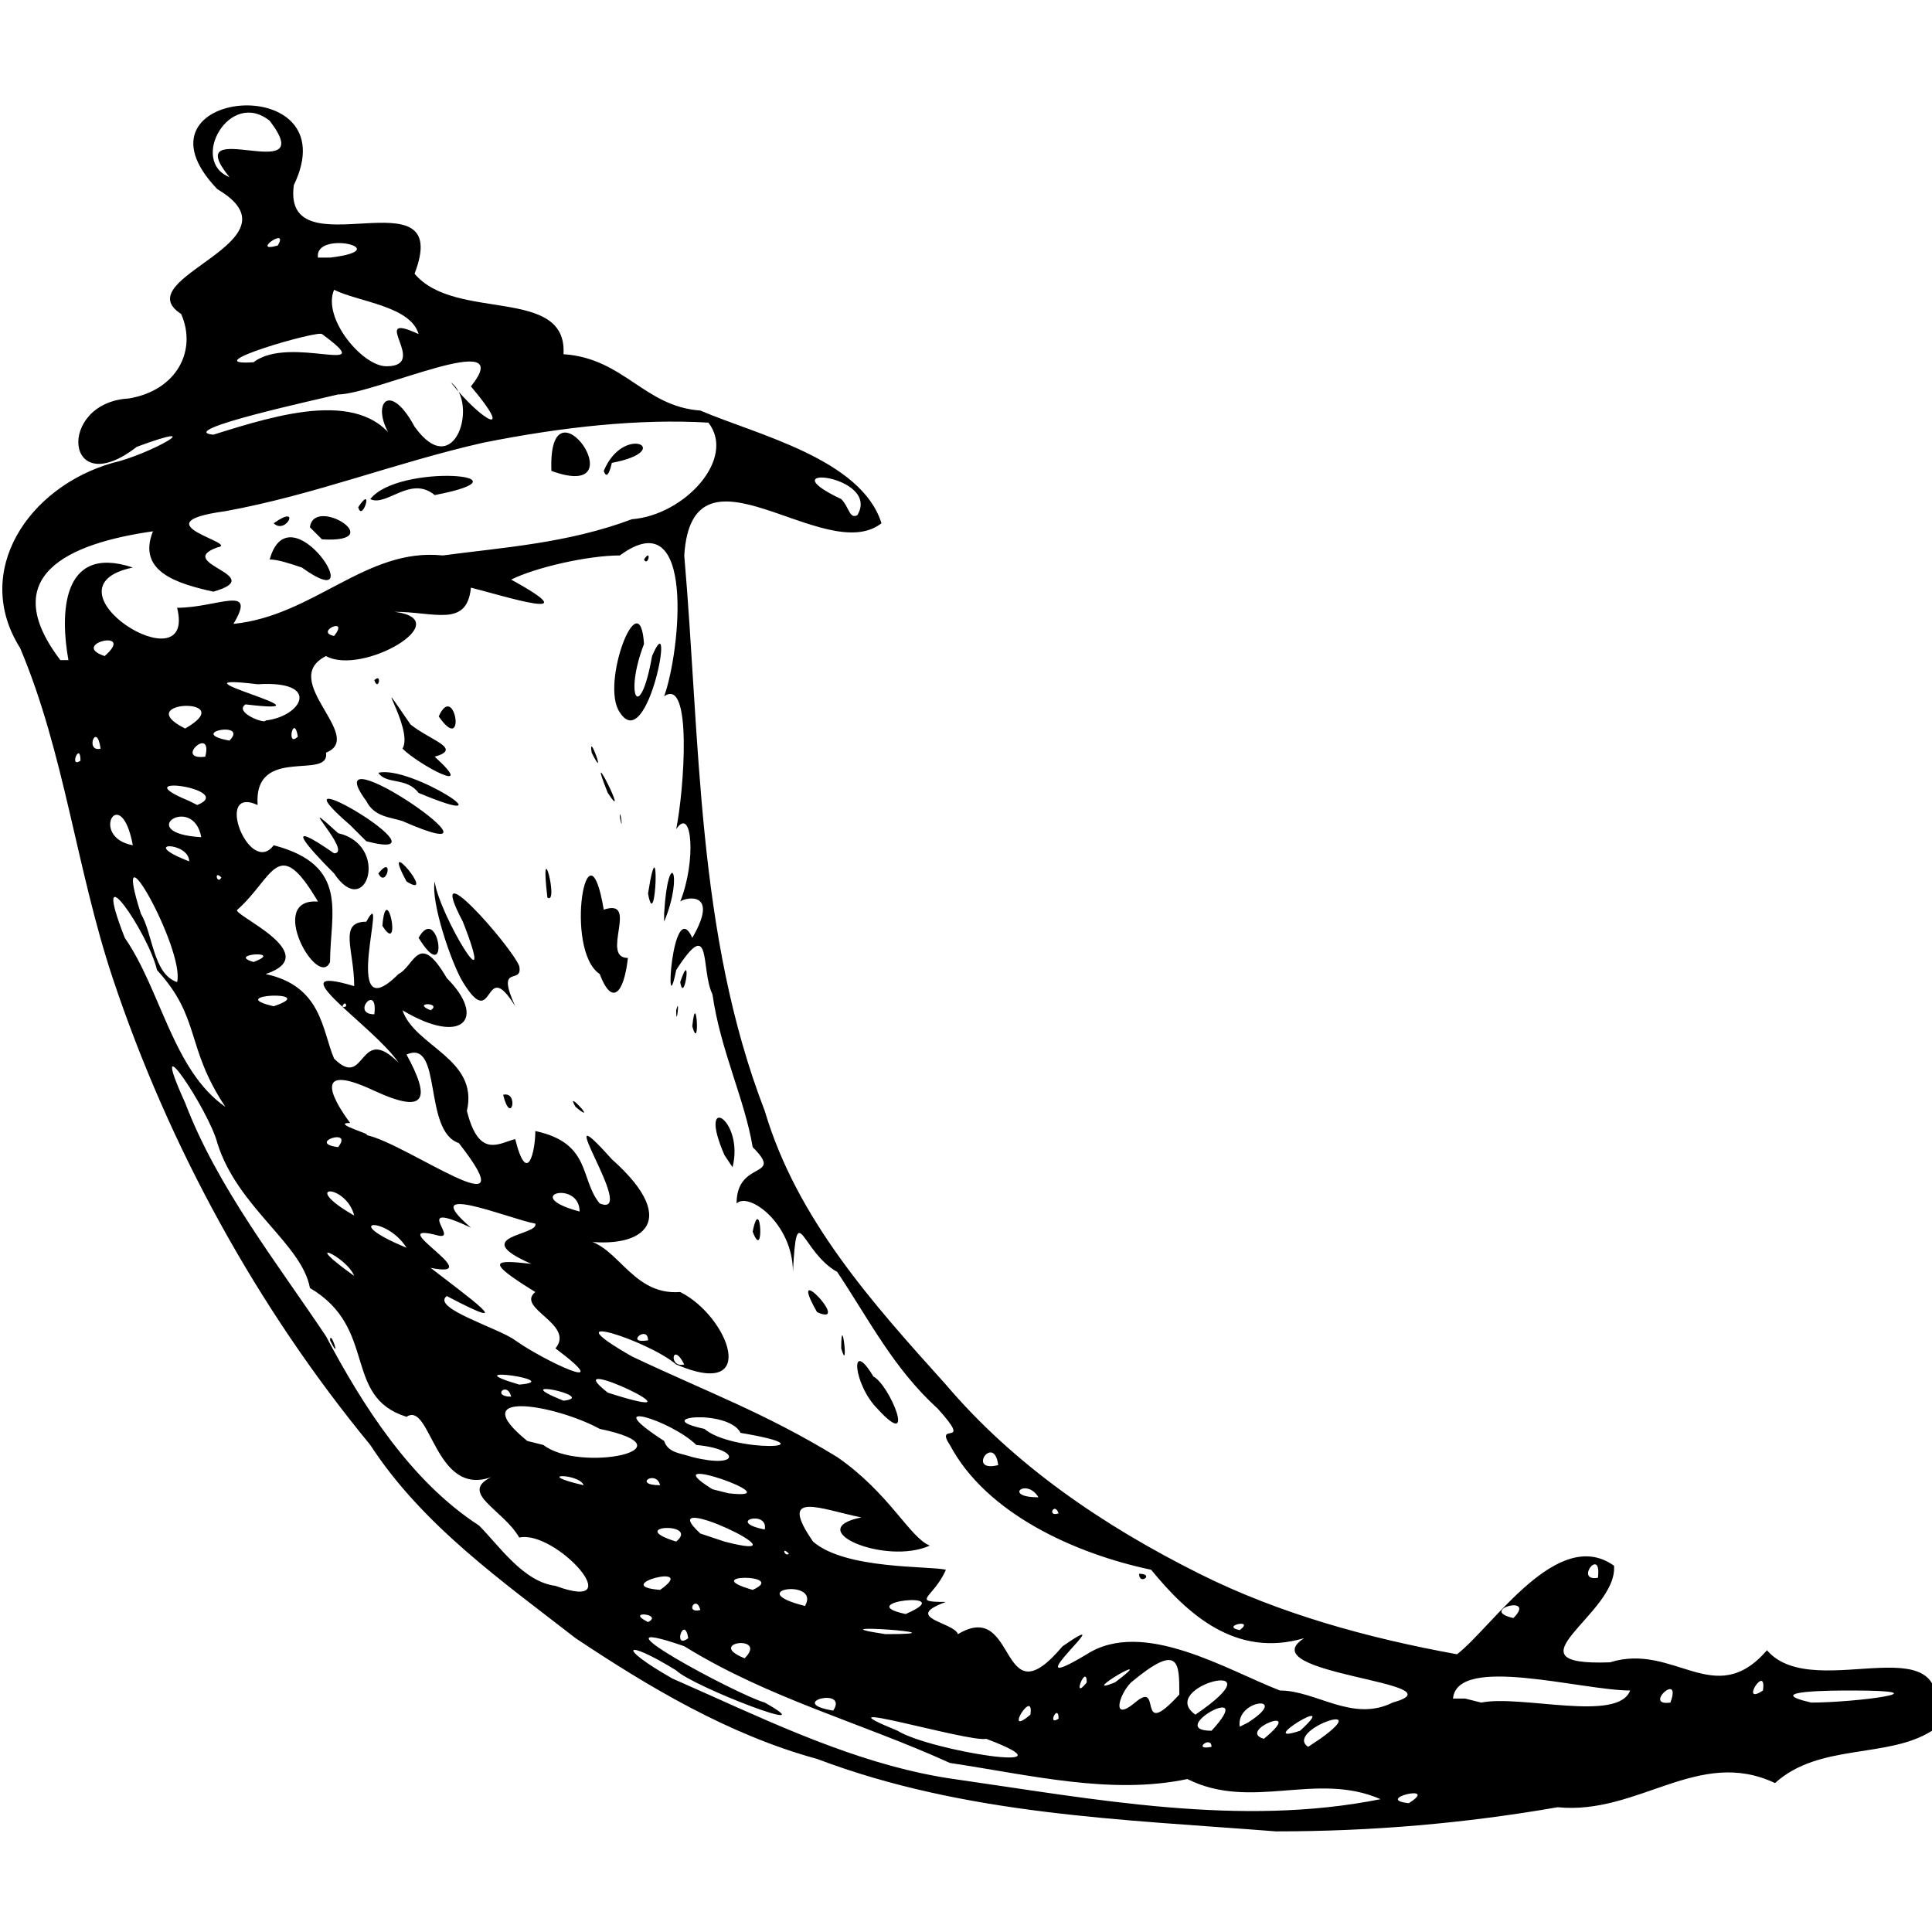
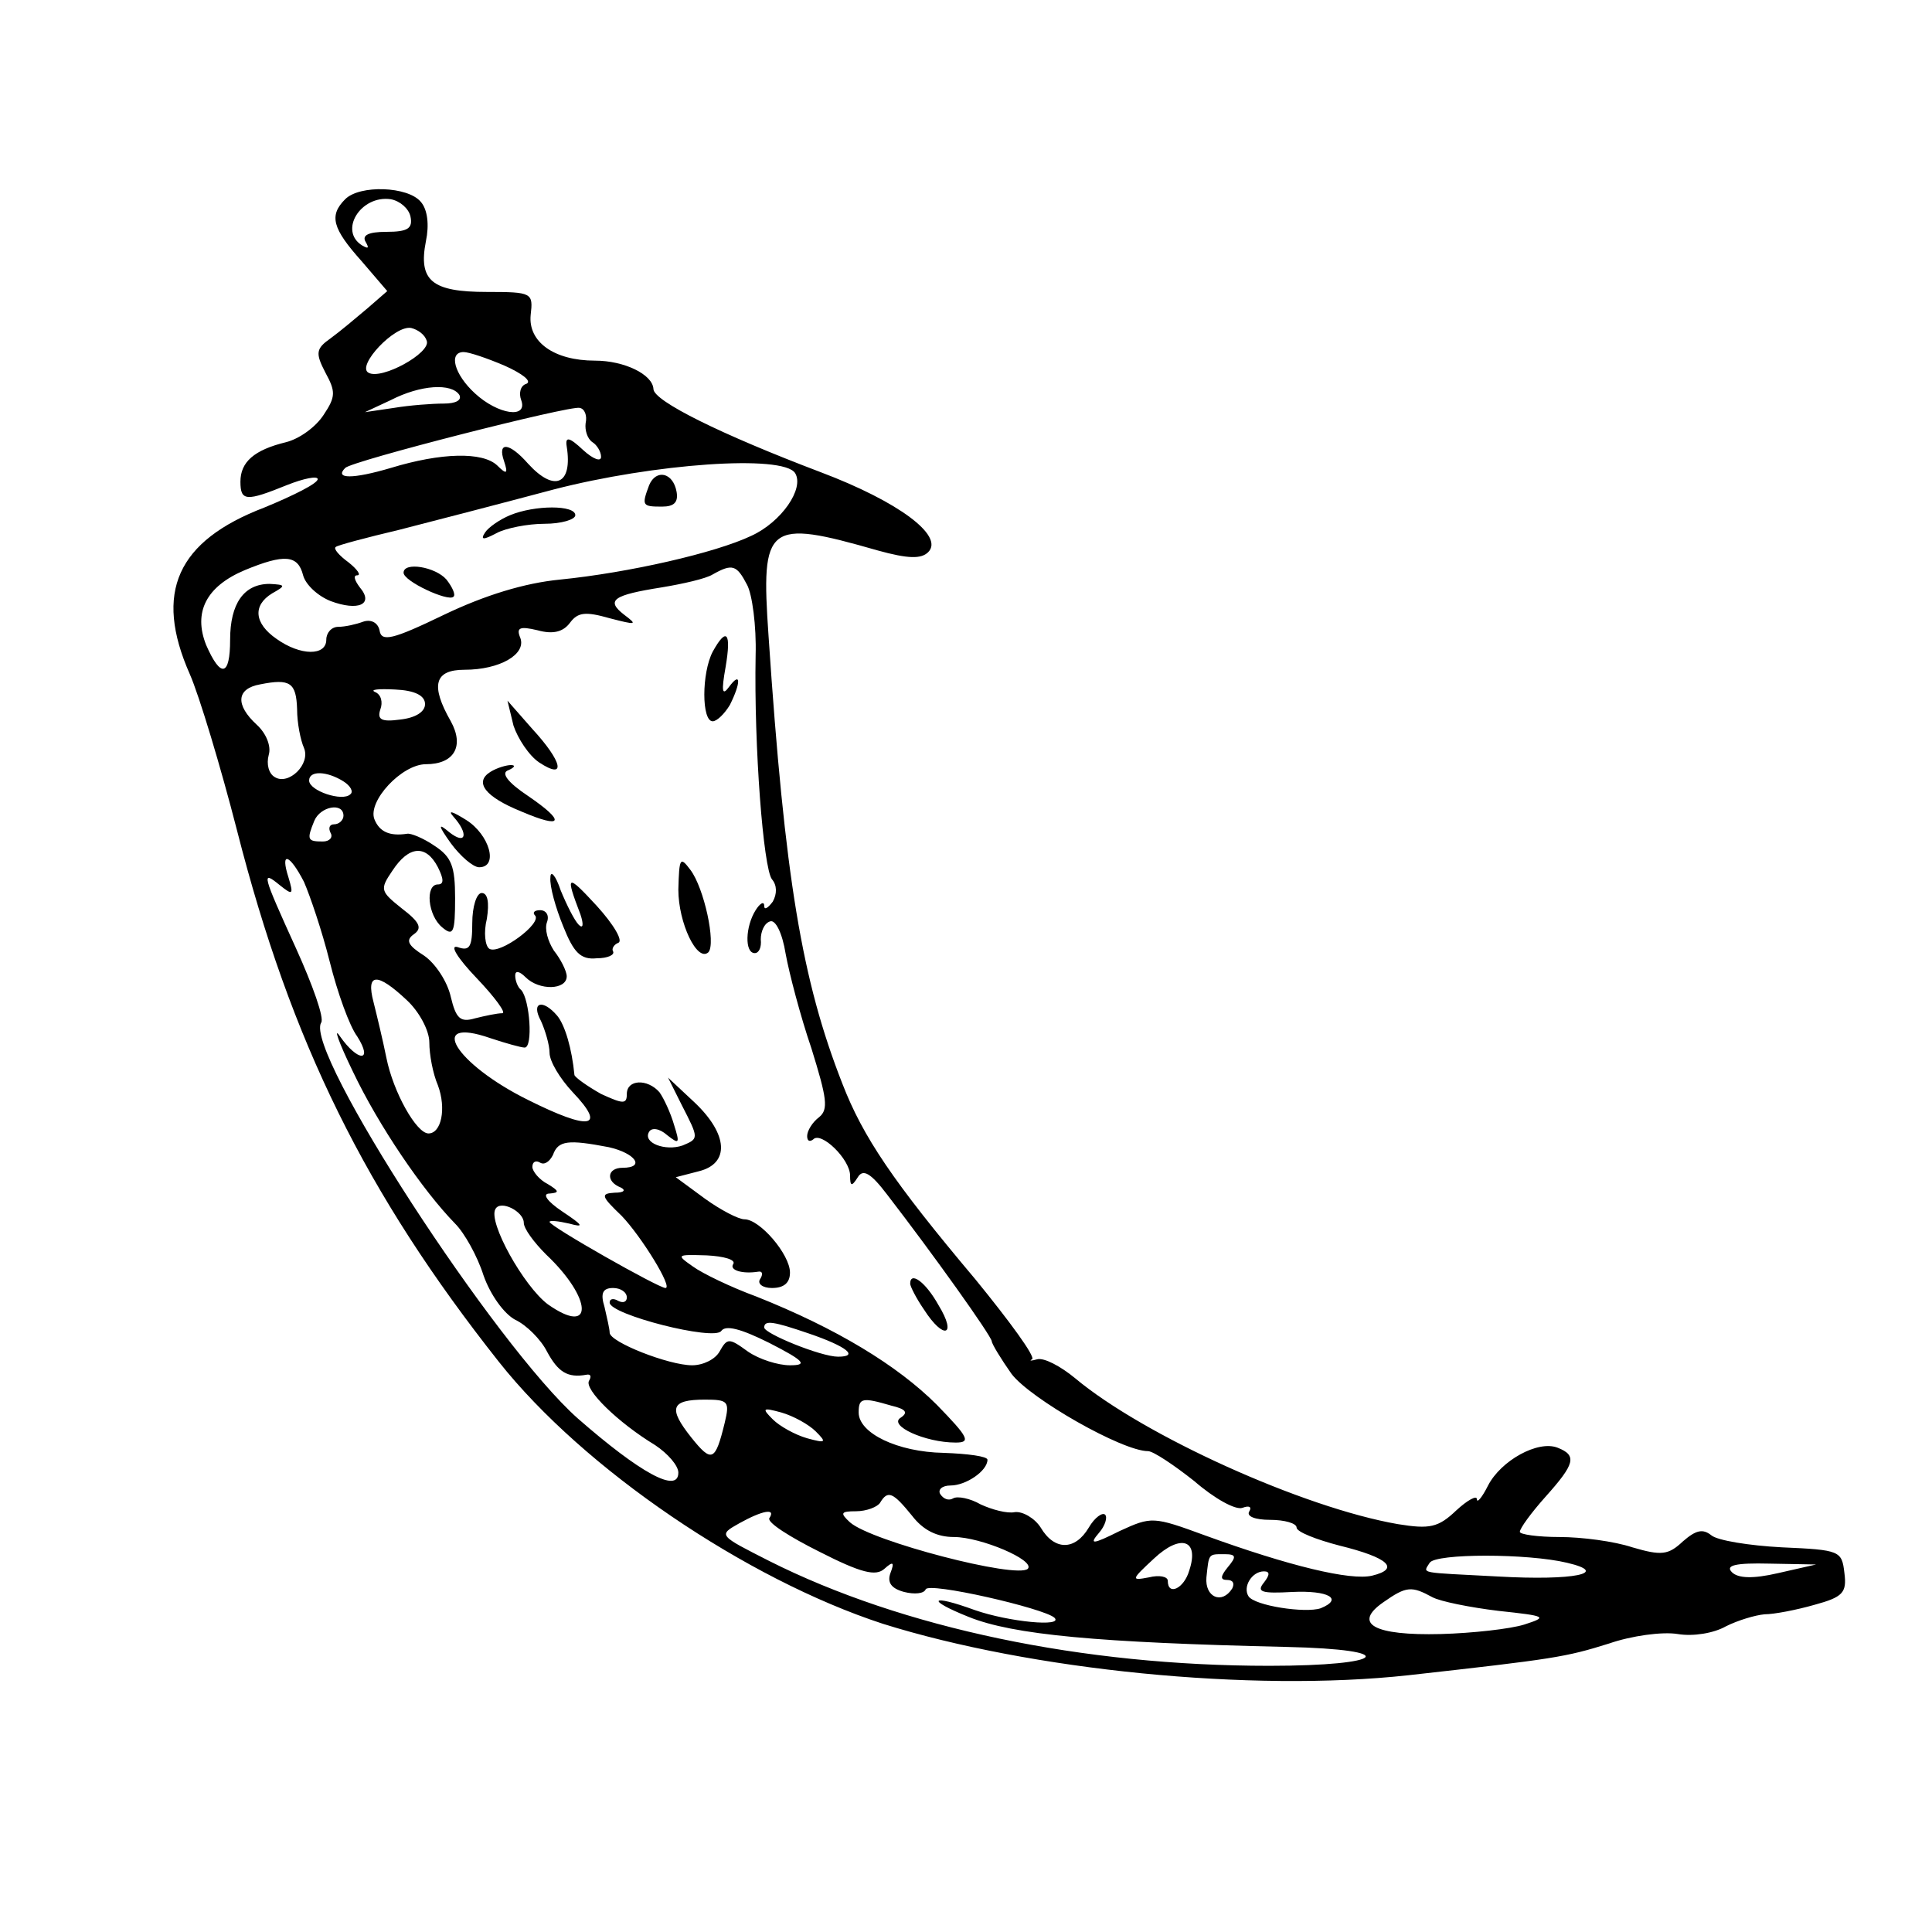
- <svg xmlns="http://www.w3.org/2000/svg" version="1.1" id="Layer_1" x="0px" y="0px" viewBox="0 0 48 48" style="enable-background:new 0 0 48 48;" xml:space="preserve">
-   <path d="M14.3,40.7c-1.8-1.4-3.8-2.8-5.1-4.8c-2.8-3.4-5-7.4-6.4-11.6c-0.9-2.7-1.2-5.6-2.3-8.2c-1.2-1.9,0.2-4,2.3-4.6  c0.9-0.2,2.5-1.1,0.6-0.4C1.6,12.5,1.4,10,3.2,9.9c1.2-0.2,1.7-1.2,1.3-2.1C3.1,6.9,7.6,6,5.4,4.7C3,2.2,8.7,1.7,7.3,4.6  c-0.3,2.2,4-0.4,3,2.2c1,1.2,3.8,0.3,3.7,2c1.5,0.1,2,1.3,3.4,1.4c1.4,0.6,4,1.2,4.5,2.8c-1.4,1.1-4.7-2.3-4.9,0.8  c0.4,4.6,0.3,9.4,2,13.8c0.8,2.7,2.7,4.8,4.5,6.8c1.7,2,3.9,3.5,6.3,4.7c2,1,4.2,1.6,6.4,2c0.9-0.7,2.5-3.2,3.9-2.2  c0.1,1.2-2.8,2.5-0.1,2.4c1.6-0.5,2.6,1.2,3.9-0.3c1.2,1.4,4.9-0.9,4.1,2c-1.1,0.7-2.8,0.3-3.9,1.3c-1.9-0.9-3.4,0.8-5.4,0.6  c-2.3,0.4-4.6,0.6-7,0.6c-3.8-0.3-7.7-0.4-11.4-1.8C18.1,43.1,16.1,41.9,14.3,40.7L14.3,40.7z M17.6,42.1c2,0.9,4,1.8,6.1,2.1  c3.5,0.5,7.1,1.2,10.6,0.5c-1.6-0.7-3.2,0.3-4.8-0.5c-1.9,0.4-3.9-0.1-5.9-0.4c-2.2-1-4.5-1.6-6.6-2.9c-2.6-0.9,1.3,1.2,2,1.4  c1.6,0.9-1.8-0.4-2.2-0.8c-1.3-0.8-1.5-0.6-0.1,0.2L17.6,42.1L17.6,42.1z M13.8,39.4c1.9,0.7,0-1.4-0.9-1.2  c-0.4-0.7-1.5-1.1-0.7-1.5c-1.4,0.5-1.5-1.9-2.1-1.5C8.5,34.7,9.4,33,7.7,32c-0.2-1.1-1.8-2-2.3-3.6c-0.2-0.8-1.8-3.2-0.8-1  c0.8,2.1,2.3,4,3.5,5.8c0.9,1.7,2.1,3.6,3.8,4.7C12.4,38.4,13,39.3,13.8,39.4L13.8,39.4z M8.2,33.3C8.2,33,8.5,33.9,8.2,33.3z   M16.1,40.3C16.5,40.1,15.5,40,16.1,40.3z M17.1,40.7C17,40.1,16.7,41,17.1,40.7z M18.5,41.2C19.1,40.6,17.5,40.8,18.5,41.2z   M20.7,42.5C21.1,41.9,19.5,42.3,20.7,42.5z M16.4,39.5C17.4,38.8,15.1,39.4,16.4,39.5z M17.4,40C17.3,39.6,17,40.1,17.4,40z   M22.3,43c0.8,0.5,4.6,1.1,2.2,0.2C24.1,43.3,20.1,42.1,22.3,43z M14.5,36.9C14.4,36.6,13.2,36.6,14.5,36.9z M16.8,38.3  C17.4,37.8,15.5,37.9,16.8,38.3z M18.7,39.5C19.6,39.1,17.3,39.1,18.7,39.5z M13.5,35.9c0.9,0.7,3.8,0.1,1.4-0.4  c-1.1-0.6-3.4-1-1.8,0.3L13.5,35.9L13.5,35.9z M20,39.9C20.4,39.2,18.4,39.5,20,39.9z M18,38.3c2.3,0.6-1.9-1.4-0.6-0.2l0.3,0.1  L18,38.3L18,38.3z M22,40.6C24.2,40.6,20,40.3,22,40.6z M12.7,34.7C12.6,34.3,12.2,34.7,12.7,34.7z M25.6,42.6  C25.7,41.9,24.9,43.2,25.6,42.6z M16.4,36.9C16.3,36.5,15.7,36.9,16.4,36.9z M12.9,34.4C14.1,34.3,11.2,33.9,12.9,34.4z M8.8,31.7  C8.6,31.2,7.4,30.7,8.8,31.7z M19.6,38.6C19.4,38.4,19.5,38.7,19.6,38.6z M26.3,42.7C26.3,42.3,26,42.9,26.3,42.7z M19,38  C19.1,37.5,18,37.8,19,38z M14,34.8C14.9,34.7,12.5,34.2,14,34.8z M22.5,40.1C23.9,39.5,21.1,39.8,22.5,40.1z M18.1,37.1  c1.7,0.2-2-1.1-0.4-0.1L18.1,37.1z M23.8,40.6c1.5-0.9,1,2.2,2.6,0.3c1.6-1.1-1.4,1.4,0.6,0.2c1.4-0.9,3.5,0.4,4.8,0.9  c0.9,0,1.8,0.8,2.8,0.3c1.8-0.5-3.6-0.7-2.2-1.6c-1.7,0.5-2.9-0.6-3.8-1.7c-1.9-0.4-4.1-1.4-5-3.1c-0.4-0.6,0.6,0.1-0.3-0.9  c-1.1-1-1.7-2.2-2.5-3.4c-0.9-0.5-1-1.9-1.1,0c0-1.2-1.1-2-1.4-1.7c0-1.1,1.2-0.6,0.4-1.4c-0.2-1.2-0.8-2.4-1-3.8  c-0.3-0.6,0-2-0.9-0.6c-0.3,1.5-0.1-1.9,0.4-0.8c0.7-1.2-0.2-1-0.3-0.9c0.4-1,0.3-2.4-0.1-1.8c0.2-1,0.4-3.8-0.3-3.3  c0.4-1.1,0.8-4.9-1.1-3.5c-0.8,0-2.1,0.3-2.7,0.6c2,1.1-0.2,0.4-1,0.2c-0.1,1-0.9,0.6-1.9,0.6c1.6,0.2-0.8,1.6-1.7,1.1  c-1.2,0.6,1,2,0,2.4c0.1,0.7-1.8-0.2-1.7,1.3c-1.1-0.5-0.2,1.8,0.4,1c1.9,0.5,1.4,1.7,1.4,2.9c-0.3,0.7-1.6-1.6-0.3-1.5  c-1-1.7-1.1-0.6-2,0.2c-0.2,0.1,2.2,1.1,0.7,1.6C8,24.5,8,25.6,8.3,26.3c0.8,0.8,0.6-0.9,1.6,0.1c-0.6-0.9-3.1-2.5-1.1-1.9  c0-0.9-0.4-1.6,0.3-1.6c0.6-1.1-0.7,2.8,0.8,1.3c0.4-0.2,0.5-1.1,1.2,0.1c1,1,0.4,1.7-1.1,0.8c0.3,0.9,1.9,1.2,1.6,2.5  c0.3,1.2,0.8,0.8,1.2,0.7c0.3,1.2,0.5,0.3,0.5-0.2c1.4,0.3,1.1,1.2,1.6,1.8c1,0.4-1.4-3,0.3-1.1c1.8,1.6,0.7,2.3-0.9,2  c1-0.1,1.3,1.4,2.6,1.3c1.2,0.6,2,2.7-0.1,1.8c-0.7-0.6-3.2-1.4-1.1-0.2c1.9,0.9,3.3,1.4,5.1,2.5c1.3,0.9,1.8,2,2.3,2.2  c-1.1,0.5-3.2-0.4-1.7-0.7c-1-0.2-2.1-0.7-1.2,0.6c0.8,0.7,2.9,0.6,3.3,0.7c-0.3,0.7-0.9,0.8,0,0.8C22.4,40.2,23.7,40.3,23.8,40.6  L23.8,40.6z M21.8,35c-0.6-0.6-0.7-1.8-0.1-0.8C22.1,34.4,22.8,36.1,21.8,35z M28.3,39.1C28.7,39.1,28.3,39.4,28.3,39.1z M20.9,33.5  C20.9,32.5,21.1,34.2,20.9,33.5z M20.3,32.6C19.5,31.2,21.2,33,20.3,32.6z M12.5,27.2C12.9,27.1,12.7,28,12.5,27.2z M18.7,30.6  C18.9,29.6,19,31.4,18.7,30.6z M14.3,27.5C14,27,14.9,28,14.3,27.5z M18,28.7c-0.7-1.6,0.5-0.9,0.2,0.3L18,28.7z M11.5,24.4  c-0.3-0.5-0.8-2-0.7-2.5c0.1,0.8,1.6,3.3,0.7,1c-1-1.9,1.2,0.6,1.4,1.1c0.1,0.5-0.6-0.1-0.1,1C12,23.7,12.3,25.7,11.5,24.4  L11.5,24.4z M9.5,23C9.6,21.8,10,23.8,9.5,23z M10.4,23.3C10.9,22.4,11.2,24.6,10.4,23.3z M8.3,21.7c-0.7-0.7-1.3-1.4,0-0.5  c0.5,0-1.1-1.6,0.1-0.5C9.7,21,9.1,22.9,8.3,21.7L8.3,21.7z M9.4,21.7C9.8,21.2,9.6,22.1,9.4,21.7z M10.1,21.9  C9.4,20.6,10.9,22.4,10.1,21.9z M8.7,20.5c-2.2-1.9,2.7,1,0.4,0.4L8.7,20.5z M14.9,24.2c-0.9-0.6-0.3-4,0.1-1.6  c0.9-0.3-0.1,1.2,0.6,1.2C15.5,24.7,15.2,25,14.9,24.2L14.9,24.2z M17.2,25.5C17.3,24.5,17.4,26.2,17.2,25.5z M16.8,25.1  C16.9,24.7,16.8,25.6,16.8,25.1z M9.1,19.9c-1.4-1.9,4.1,1.9,0.9,0.5C9.7,20.3,9.3,20.3,9.1,19.9z M13.6,22.3  C13.4,20.6,13.9,22.5,13.6,22.3z M16.9,24.4C17.2,23.5,17,25,16.9,24.4z M9.4,19.2c0.8-0.2,3.4,1.5,1,0.5  C10.1,19.3,9.6,19.5,9.4,19.2z M16.5,22.7c0.1-1.7,0.5-1,0,0.2L16.5,22.7z M10,18.6c0.3-0.5-0.9-2.2,0.2-0.6  c0.5,0.4,1.3,0.6,0.6,0.8C11.9,19.8,10.4,19,10,18.6L10,18.6z M16.1,22.2C16.4,20.3,16.3,23.3,16.1,22.2z M9.3,16.9  C9.5,16.7,9.4,17.2,9.3,16.9z M10.9,17.8C11.3,16.9,11.6,18.8,10.9,17.8z M15.4,20.3C15.4,20,15.5,20.8,15.4,20.3z M15.1,19.7  C14.5,18.2,15.7,20.6,15.1,19.7z M14.7,18.7C14.6,18.1,15.1,19.5,14.7,18.7z M15.4,17.7C14.9,17,15.9,14.4,16,16  c-0.5,1.3-0.1,2,0.2,0.3C16.8,14.9,16.1,18.8,15.4,17.7L15.4,17.7z M16,13.9C16.2,13.6,16.1,14.1,16,13.9z M14.9,35.1  C14.7,34.9,15,35.2,14.9,35.1z M17.2,36.2c1.2,0.3,1.2-0.2,0.1-0.3c-0.6-0.6-2.5-1.2-0.8-0.1C16.6,36.1,16.9,36.1,17.2,36.2  L17.2,36.2z M12.8,33.3c0.7,0.5,2.6,1.4,1,0.2c0.5-0.6-1-1-0.5-1.4c-1.3-0.8-1-0.8-0.1-0.7c-1.6-0.7,0.2-0.7,0.1-1  c-0.6-0.1-3-1.1-1.6,0.1c-1.5-0.7-0.3,0.3-0.8,0.2c-1.5-0.4,1.3,1.1-0.2,0.8c0.9,0.7,2.3,1.7,0.4,0.7C10.7,32.5,12.4,33,12.8,33.3  L12.8,33.3z M15.1,34.6C17.9,35.5,13.7,33.5,15.1,34.6z M27,41.8C27,41.3,26.6,42.3,27,41.8z M28.2,42.3c0.7-0.6,0,1,1.1-0.2  c0-0.8,0-1.3-1.2-0.3C27.8,42.1,27.6,42.8,28.2,42.3L28.2,42.3z M8.8,30.2C8.6,29.4,7.4,29.4,8.8,30.2z M10.1,31  C9.6,30.2,8.4,30.3,10.1,31z M17.5,35.5c0.7,0.6,3.3,0.5,0.9,0.1C18.1,35,16.1,35.2,17.5,35.5z M27.7,41.8  C28.9,40.9,26.7,42.2,27.7,41.8z M30.1,43.4C30.1,43.1,29.6,43.5,30.1,43.4z M30.1,43C31.3,41.7,28.9,43,30.1,43z M5.6,27.5  C4.6,26,5,25.3,3.9,24.1c-0.2-0.9-1.7-3.1-0.8-0.8C4,24.6,4.3,26.6,5.6,27.5L5.6,27.5z M29.7,42.6C31.9,41.1,28.7,41.9,29.7,42.6z   M31.4,43.2C32.5,42.3,30.7,43,31.4,43.2z M8.4,28.5C8.8,28,7.6,28.4,8.4,28.5z M31,42.8c1.1-0.7-0.3-0.6-0.2,0.1L31,42.8z   M16.1,33.3C16.1,32.9,15.5,33.4,16.1,33.3z M17,33.9C16.7,33.3,16.6,34,17,33.9z M32.8,43.2c1.4-1-0.9-0.2-0.3,0.2L32.8,43.2z   M32.3,43C33.4,42,31.1,43.4,32.3,43z M35,44.8C35.8,44.3,34.1,44.7,35,44.8z M9.1,28.2c1,0.2,4.1,2.5,2.3,0.2  c-0.9-0.3-0.4-2.6-1.3-2.2c0.6,1.1,0.5,1.5-0.8,0.9c-1.7-0.8-0.9,0.4-0.6,0.8C8.2,27.9,9.3,28.2,9.1,28.2L9.1,28.2z M4.4,24.4  c0.2-0.8-1.7-4.2-0.9-1.7C3.8,23.2,3.8,24.2,4.4,24.4z M13.1,29.8C12.5,29.3,13.1,29.7,13.1,29.8z M14.4,30.1  C14.4,29.3,12.9,29.7,14.4,30.1z M25.8,37.2C25.5,36.7,24.9,37.2,25.8,37.2z M26.3,37.6C26.2,37.3,26,37.7,26.3,37.6z M30.8,40.5  C31.2,40.2,30.3,40.4,30.8,40.5z M6.8,25C8,24.6,5.5,24.7,6.8,25z M24.8,36.4C24.7,35.6,24,36.6,24.8,36.4z M6.3,23.9  C7.1,23.6,5.6,23.7,6.3,23.9z M8.6,25C8.6,24.8,8.4,25.1,8.6,25z M36.8,42.3c1-0.2,3.4,0.5,3.7-0.3c-1.2,0-4.3-0.9-4.4,0.2l0.3,0  L36.8,42.3L36.8,42.3z M9.3,25.2C9.4,24.4,8.7,25.2,9.3,25.2z M3.3,21C3,19.4,2.2,20.8,3.3,21z M4.7,21.4  C4.7,20.9,3.4,20.9,4.7,21.4z M5.5,21.8C5.3,21.6,5.4,22,5.5,21.8z M10.7,25.1C11,24.9,10.2,24.9,10.7,25.1z M5,20.8  C4.8,19.7,3.3,20.7,5,20.8z M2,18.9C2,18.4,1.7,19.1,2,18.9z M2.5,18.6C2.4,17.9,2.1,18.7,2.5,18.6z M4.9,20c1-0.4-1.9-0.8-0.2-0.1  L4.9,20z M37.6,40.2C38.2,39.6,36.7,40,37.6,40.2z M41.5,42.3C41.8,41.5,40.8,42.4,41.5,42.3z M5.1,18.8C5.3,18,4.3,18.9,5.1,18.8z   M1.7,16.4c-0.2-1.1-0.2-2.9,1.6-2.3c-2.4,0.5,1.6,3,1.1,1c1,0,2-0.6,1.4,0.4c2-0.2,3.3-1.9,5.2-1.7c1.5-0.2,3.1-0.3,4.7-0.9  c1.3-0.1,2.6-1.5,1.9-2.4C15.9,10.4,14,10.6,12,11c-2.2,0.5-4.2,1.3-6.4,1.7c-2.2,0.3,0.4,0.8-0.2,0.9c-1.1,0.4,1.3,0.7-0.1,1.1  c-0.9-0.2-1.9-0.5-1.5-1.5c-2.1,0.3-3.9,1.1-2.3,3.2L1.7,16.4L1.7,16.4z M6.7,13.9c0.5-1.8,2.6,1.5,0.8,0.2  C7.2,14,6.9,13.9,6.7,13.9z M6.8,13C7.5,12.5,7.1,13.3,6.8,13z M7.7,13.1c0.1-0.8,2,0.4,0.3,0.3L7.7,13.1z M8.9,12.6  C9.3,12,9,13,8.9,12.6z M9.2,12.4c0.7-0.9,4.2-0.6,1.6-0.1C10.2,11.8,9.6,12.6,9.2,12.4z M13.7,11.7C13.6,9.2,15.9,12.5,13.7,11.7z   M15,11.7c0.5-1.2,1.8-0.5,0.2-0.2C15.2,11.5,15.1,12,15,11.7z M4.6,18.1C6,17.3,3.2,17.4,4.6,18.1z M5.7,18.4  C6.2,17.9,4.6,18.2,5.7,18.4z M2.6,16.3C3.4,15.6,1.7,16,2.6,16.3z M43.8,42C43.9,41.3,43.2,42.4,43.8,42z M39.7,39.2  C39.8,38.4,39.1,39.3,39.7,39.2z M45,42.3c1.1,0,3.4-0.3,1-0.3C45.6,42,43.7,42,45,42.3z M6.6,17.9c0.9-0.1,1.4-1-0.2-0.9  c-2.5-0.3,2.2,0.8-0.3,0.5C5.8,17.7,6.6,18,6.6,17.9L6.6,17.9z M7.4,18.3C7.3,17.7,7.1,18.6,7.4,18.3z M8.3,15.8  C8.7,15.3,7.8,15.7,8.3,15.8z M5.3,10.8c1.6-0.5,3.8-1.2,4.6,0.3c-0.8-0.9-0.3-1.8,0.4-0.5c1,1.4,1.6-0.6,0.9-1.1  c0.8,1,1.6,1.4,0.5,0.1c1.2-1.5-2.4,0.2-3.3,0.2C8,9.9,4.3,10.7,5.3,10.8L5.3,10.8z M6.3,9C7.2,8.3,9.5,9.4,8,8.3  C7.9,8.2,4.8,9.1,6.3,9z M9.6,9.1c1.1,0-0.5-1.4,0.8-0.8c-0.2-0.7-1.5-0.8-2.1-1.1C8,7.9,9,9.1,9.6,9.1L9.6,9.1z M6.9,6.1  C7.2,5.6,6.2,6.3,6.9,6.1z M8.2,6.4c1.7-0.2-0.4-0.7-0.3,0L8.2,6.4z M5.7,4.4C4.4,2.8,8,4.7,6.7,3C5.7,2.2,4.7,4,5.7,4.4z   M21.3,12.8c0.6-1-2.3-1.3-0.4-0.4C21.1,12.6,21.1,12.9,21.3,12.8z" />
+ <svg xmlns="http://www.w3.org/2000/svg" version="1.0" width="225pt" height="225pt" viewBox="0 0 225 225" preserveAspectRatio="xMidYMid meet">
+   <g transform="translate(0,225) scale(0.1,-0.1)" fill="#000000" stroke="none">
+     <path d="M402 2018 c-19 -19 -15 -34 19 -72 l30 -35 -23 -20 c-13 -11 -32 -27 -43 -35 -17 -12 -18 -17 -6 -40 12 -22 12 -28 -2 -49 -9 -14 -28 -28 -44 -32 -37 -9 -53 -23 -53 -46 0 -23 7 -23 54 -4 20 8 36 11 36 7 0 -5 -28 -19 -62 -33 -102 -39 -129 -99 -87 -194 11 -25 36 -108 55 -182 63 -247 150 -423 305 -619 99 -125 288 -253 447 -305 172 -54 429 -80 612 -60 170 19 183 21 234 37 26 9 62 14 80 11 18 -3 42 1 56 9 14 7 34 13 45 14 11 0 37 5 58 11 33 9 38 14 35 37 -3 26 -5 27 -73 30 -38 2 -75 8 -82 14 -10 8 -18 6 -33 -7 -17 -16 -25 -17 -59 -7 -21 7 -59 12 -85 12 -25 0 -46 3 -46 6 0 4 13 22 30 41 34 38 37 48 14 57 -23 9 -66 -15 -81 -44 -7 -14 -13 -21 -13 -16 0 5 -11 -1 -24 -13 -21 -20 -31 -22 -68 -16 -110 19 -296 103 -376 170 -17 14 -36 24 -44 22 -7 -2 -10 -2 -6 0 4 3 -26 44 -66 93 -96 114 -131 166 -155 228 -47 120 -67 238 -86 522 -9 130 -2 136 127 99 36 -10 51 -10 59 -2 19 19 -35 59 -125 93 -116 44 -195 83 -195 97 -1 17 -34 33 -68 33 -48 0 -78 22 -75 53 3 26 2 27 -51 27 -64 0 -80 13 -71 59 4 19 2 37 -6 46 -15 18 -71 20 -88 3z m76 -20 c3 -14 -3 -18 -28 -18 -21 0 -29 -4 -24 -12 4 -7 3 -8 -4 -4 -28 17 -2 59 33 54 11 -2 21 -11 23 -20z m19 -145 c5 -14 -53 -46 -68 -37 -14 8 31 56 50 52 8 -2 16 -8 18 -15z m91 -29 c20 -9 32 -18 25 -21 -7 -2 -9 -11 -6 -19 8 -22 -27 -17 -54 8 -24 22 -31 48 -13 48 6 0 27 -7 48 -16z m-53 -34 c3 -6 -4 -10 -18 -10 -14 0 -40 -2 -58 -5 l-34 -5 30 14 c35 18 71 20 80 6z m147 -33 c-1 -8 2 -18 8 -22 5 -3 10 -11 10 -17 0 -6 -9 -3 -21 8 -16 15 -21 16 -19 4 7 -44 -14 -54 -45 -20 -22 25 -36 26 -28 3 5 -15 3 -16 -8 -5 -17 16 -65 15 -124 -3 -44 -13 -66 -13 -53 0 7 8 262 73 273 70 6 -1 9 -9 7 -18z m244 -58 c11 -18 -16 -57 -51 -73 -42 -20 -143 -43 -223 -51 -41 -4 -87 -18 -135 -41 -60 -29 -73 -32 -75 -18 -2 9 -10 13 -19 10 -8 -3 -21 -6 -29 -6 -8 0 -14 -7 -14 -15 0 -19 -30 -19 -58 1 -26 18 -28 39 -5 53 16 9 16 10 -3 11 -30 0 -46 -23 -46 -65 0 -43 -11 -45 -28 -6 -15 38 0 68 45 87 46 19 62 18 68 -6 3 -11 17 -24 32 -30 32 -12 51 -4 34 16 -6 8 -8 14 -3 14 5 0 0 7 -10 15 -11 8 -18 16 -15 18 2 2 36 11 74 20 39 10 120 31 180 47 116 30 267 41 281 19z m-56 -130 c6 -11 11 -48 10 -82 -2 -107 9 -248 19 -261 6 -7 6 -17 1 -26 -6 -8 -10 -10 -10 -5 0 6 -5 3 -10 -5 -12 -19 -13 -50 -1 -50 5 0 8 7 7 16 0 9 4 19 11 21 6 2 14 -13 18 -38 4 -22 17 -72 30 -110 18 -58 20 -71 9 -80 -8 -6 -14 -16 -14 -22 0 -6 3 -7 7 -4 9 10 43 -23 43 -42 0 -13 2 -13 9 -2 6 10 15 5 34 -20 54 -70 121 -164 122 -171 0 -3 11 -21 23 -38 22 -29 129 -90 159 -90 6 0 30 -16 54 -35 23 -20 48 -34 56 -31 8 3 11 1 8 -4 -4 -6 7 -10 24 -10 17 0 31 -4 31 -9 0 -5 23 -14 50 -21 57 -14 71 -27 38 -35 -25 -6 -96 11 -195 47 -60 22 -62 22 -99 5 -32 -16 -36 -16 -24 -2 7 8 10 18 7 21 -3 3 -12 -3 -19 -15 -16 -27 -40 -27 -56 0 -7 11 -21 19 -30 18 -9 -2 -27 3 -40 9 -12 7 -27 10 -32 7 -5 -3 -11 -1 -15 5 -3 5 2 10 12 10 18 0 43 17 43 30 0 4 -23 7 -51 8 -54 1 -99 23 -99 47 0 17 4 18 38 8 17 -4 20 -8 11 -14 -15 -9 28 -29 64 -29 18 0 15 6 -22 44 -46 46 -117 89 -210 126 -30 11 -63 27 -74 35 -20 14 -19 14 16 13 20 -1 34 -5 31 -10 -5 -7 10 -12 29 -9 5 1 6 -3 2 -9 -3 -5 3 -10 14 -10 14 0 21 6 21 18 0 21 -35 62 -53 62 -7 0 -28 11 -46 24 l-34 25 27 7 c36 9 34 43 -5 80 l-31 29 16 -32 c20 -39 20 -39 1 -47 -20 -7 -47 3 -39 16 3 5 12 4 21 -4 14 -11 15 -10 8 12 -4 14 -12 31 -17 38 -14 16 -38 15 -38 -2 0 -12 -4 -12 -30 0 -16 9 -30 19 -31 22 -3 31 -11 58 -20 69 -17 20 -31 16 -19 -6 5 -11 10 -28 10 -37 0 -10 12 -30 27 -46 40 -42 20 -45 -52 -9 -85 42 -119 98 -44 72 18 -6 36 -11 40 -11 10 0 6 56 -4 67 -4 3 -7 11 -7 17 0 6 5 5 12 -2 16 -16 48 -15 48 1 0 6 -7 20 -15 30 -7 11 -11 25 -8 33 3 8 -1 14 -8 14 -7 0 -9 -3 -6 -6 9 -9 -41 -46 -53 -39 -5 3 -7 19 -3 35 3 19 1 30 -6 30 -6 0 -11 -16 -11 -35 0 -28 -3 -33 -17 -28 -10 3 0 -13 22 -36 21 -22 35 -41 30 -41 -6 0 -20 -3 -32 -6 -17 -5 -22 0 -28 25 -4 18 -18 39 -31 48 -19 12 -22 18 -12 25 10 7 7 14 -14 30 -25 20 -26 22 -11 44 19 29 39 31 53 4 7 -14 7 -20 0 -20 -15 0 -12 -36 5 -50 13 -11 15 -6 15 34 0 37 -4 48 -24 61 -13 9 -28 15 -32 14 -20 -3 -32 2 -38 17 -8 21 32 64 60 64 33 0 45 21 29 50 -24 42 -19 60 16 60 41 0 72 18 65 37 -5 12 -1 14 20 9 18 -5 30 -2 38 9 9 12 18 13 46 5 31 -8 33 -8 17 4 -22 17 -13 23 44 32 24 4 51 10 59 15 23 13 28 11 40 -12z m-524 -145 c0 -16 4 -36 8 -45 8 -19 -18 -44 -34 -34 -7 4 -10 15 -7 26 3 10 -3 25 -14 35 -25 23 -24 42 4 47 35 7 42 2 43 -29z m149 6 c0 -9 -11 -16 -29 -18 -22 -3 -27 0 -23 12 3 8 1 17 -6 20 -7 3 4 4 23 3 23 -1 35 -7 35 -17z m-95 -90 c8 -5 12 -12 8 -15 -9 -9 -48 4 -48 16 0 12 21 11 40 -1z m0 -40 c0 -5 -5 -10 -11 -10 -5 0 -7 -4 -4 -10 3 -5 -1 -10 -9 -10 -18 0 -19 2 -10 24 7 17 34 22 34 6z m-46 -77 c7 -16 21 -57 30 -93 9 -36 23 -75 32 -87 19 -30 1 -30 -20 0 -8 12 -2 -6 15 -41 30 -63 81 -138 119 -177 11 -11 26 -38 33 -60 8 -23 24 -45 37 -52 13 -6 30 -23 37 -37 13 -24 24 -31 46 -27 5 1 6 -2 3 -7 -6 -10 34 -49 77 -75 15 -10 27 -24 27 -32 0 -25 -45 0 -117 63 -96 85 -319 428 -299 461 4 5 -10 44 -29 86 -40 88 -41 92 -19 74 15 -12 16 -11 10 9 -10 31 1 28 18 -5z m120 -138 c14 -13 26 -35 26 -49 0 -14 4 -36 10 -50 10 -27 4 -56 -11 -56 -14 0 -41 48 -49 88 -4 20 -11 49 -15 65 -9 34 4 35 39 2z m235 -171 c31 -7 43 -24 16 -24 -18 0 -20 -16 -2 -23 6 -3 4 -6 -7 -6 -17 -1 -16 -4 8 -27 23 -24 60 -84 51 -84 -8 0 -135 72 -135 77 0 2 10 1 23 -2 18 -5 16 -2 -8 14 -18 12 -24 21 -15 21 12 1 11 3 -2 11 -10 5 -18 15 -18 20 0 6 4 8 9 5 5 -3 11 1 15 9 6 17 18 18 65 9z m-99 -88 c0 -7 12 -23 26 -37 54 -51 56 -96 2 -58 -28 21 -70 96 -61 111 6 11 33 -3 33 -16z m120 -87 c0 -5 -4 -7 -10 -4 -5 3 -10 3 -10 -2 0 -14 122 -45 130 -33 5 7 22 3 56 -14 41 -21 45 -26 24 -26 -14 0 -36 7 -49 16 -22 16 -24 16 -33 0 -5 -9 -19 -16 -32 -16 -27 0 -96 27 -96 38 0 4 -3 17 -6 30 -5 16 -2 22 10 22 9 0 16 -5 16 -11z m212 -42 c44 -15 59 -27 34 -27 -20 0 -86 27 -86 34 0 9 11 7 52 -7z m-98 -104 c-11 -45 -15 -47 -39 -17 -27 34 -24 44 16 44 27 0 29 -2 23 -27z m106 -10 c13 -13 12 -14 -10 -8 -14 4 -32 14 -40 22 -13 13 -12 14 10 8 14 -4 32 -14 40 -22z m112 -98 c13 -17 29 -25 49 -25 31 0 95 -27 86 -37 -13 -12 -182 32 -207 54 -12 11 -11 13 7 13 12 0 25 5 28 10 9 15 15 12 37 -15z m-166 -3 c-3 -5 24 -22 58 -39 49 -25 66 -29 76 -20 10 9 12 8 7 -5 -4 -11 1 -18 16 -22 12 -3 23 -2 25 3 3 9 138 -22 150 -33 11 -11 -53 -5 -93 9 -52 19 -57 12 -7 -8 52 -21 151 -30 370 -35 135 -3 117 -22 -20 -22 -217 0 -427 44 -582 122 -59 30 -60 30 -35 44 27 15 43 18 35 6z m489 -61 c-6 -21 -25 -30 -25 -12 0 5 -10 7 -22 4 -21 -4 -21 -3 6 22 31 29 53 22 41 -14z m45 4 c-9 -11 -9 -15 -1 -15 7 0 9 -4 6 -10 -12 -19 -32 -10 -30 13 3 28 2 27 21 27 14 0 14 -3 4 -15z m395 5 c51 -12 8 -21 -80 -16 -94 5 -88 3 -80 16 7 11 114 11 160 0z m246 -12 c-30 -7 -47 -6 -54 1 -8 8 4 11 44 10 l54 -1 -44 -10z m-599 -11 c-9 -11 -3 -13 33 -11 42 2 60 -8 33 -19 -18 -6 -77 3 -84 14 -7 11 4 29 18 29 7 0 7 -4 0 -13z m196 -17 c9 -5 44 -12 77 -16 56 -6 58 -7 30 -16 -16 -5 -60 -10 -97 -11 -78 -2 -103 12 -67 37 27 19 33 19 57 6z" />
+     <path d="M756 1685 c-9 -24 -8 -25 15 -25 14 0 19 5 17 17 -4 23 -24 27 -32 8z" />
+     <path d="M594 1650 c-12 -5 -25 -14 -29 -20 -6 -9 -2 -9 13 -1 11 6 37 11 56 11 20 0 36 5 36 10 0 12 -47 12 -76 0z" />
+     <path d="M470 1583 c0 -10 52 -34 58 -28 3 2 -1 11 -8 20 -13 15 -50 21 -50 8z" />
+     <path d="M830 1491 c-13 -25 -13 -81 0 -81 5 0 14 9 20 19 13 26 13 40 -1 21 -8 -11 -9 -5 -4 23 7 41 1 47 -15 18z" />
+     <path d="M598 1405 c5 -15 18 -35 30 -43 32 -21 27 1 -8 39 l-29 33 7 -29z" />
+     <path d="M571 1351 c-19 -12 -6 -29 36 -46 49 -21 52 -12 8 18 -24 16 -32 27 -23 30 7 3 9 6 3 6 -5 0 -16 -3 -24 -8z" />
+     <path d="M528 1299 c18 -20 15 -34 -5 -18 -13 11 -13 8 2 -13 11 -15 26 -28 33 -28 23 0 12 38 -15 55 -16 10 -22 12 -15 4z" />
+     <path d="M790 1214 c0 -39 22 -85 35 -73 9 10 -5 75 -21 96 -12 16 -13 14 -14 -23z" />
+     <path d="M641 1228 c-1 -10 6 -35 15 -57 12 -30 20 -39 39 -37 13 0 21 4 19 8 -2 3 1 8 6 10 6 2 -5 21 -25 43 -35 38 -37 37 -19 -10 4 -12 3 -17 -2 -12 -5 5 -14 23 -21 40 -6 18 -12 24 -12 15z" />
+     <path d="M1060 755 c0 -3 7 -17 16 -30 23 -36 39 -31 17 5 -15 27 -33 40 -33 25z" />
+   </g>
</svg>
